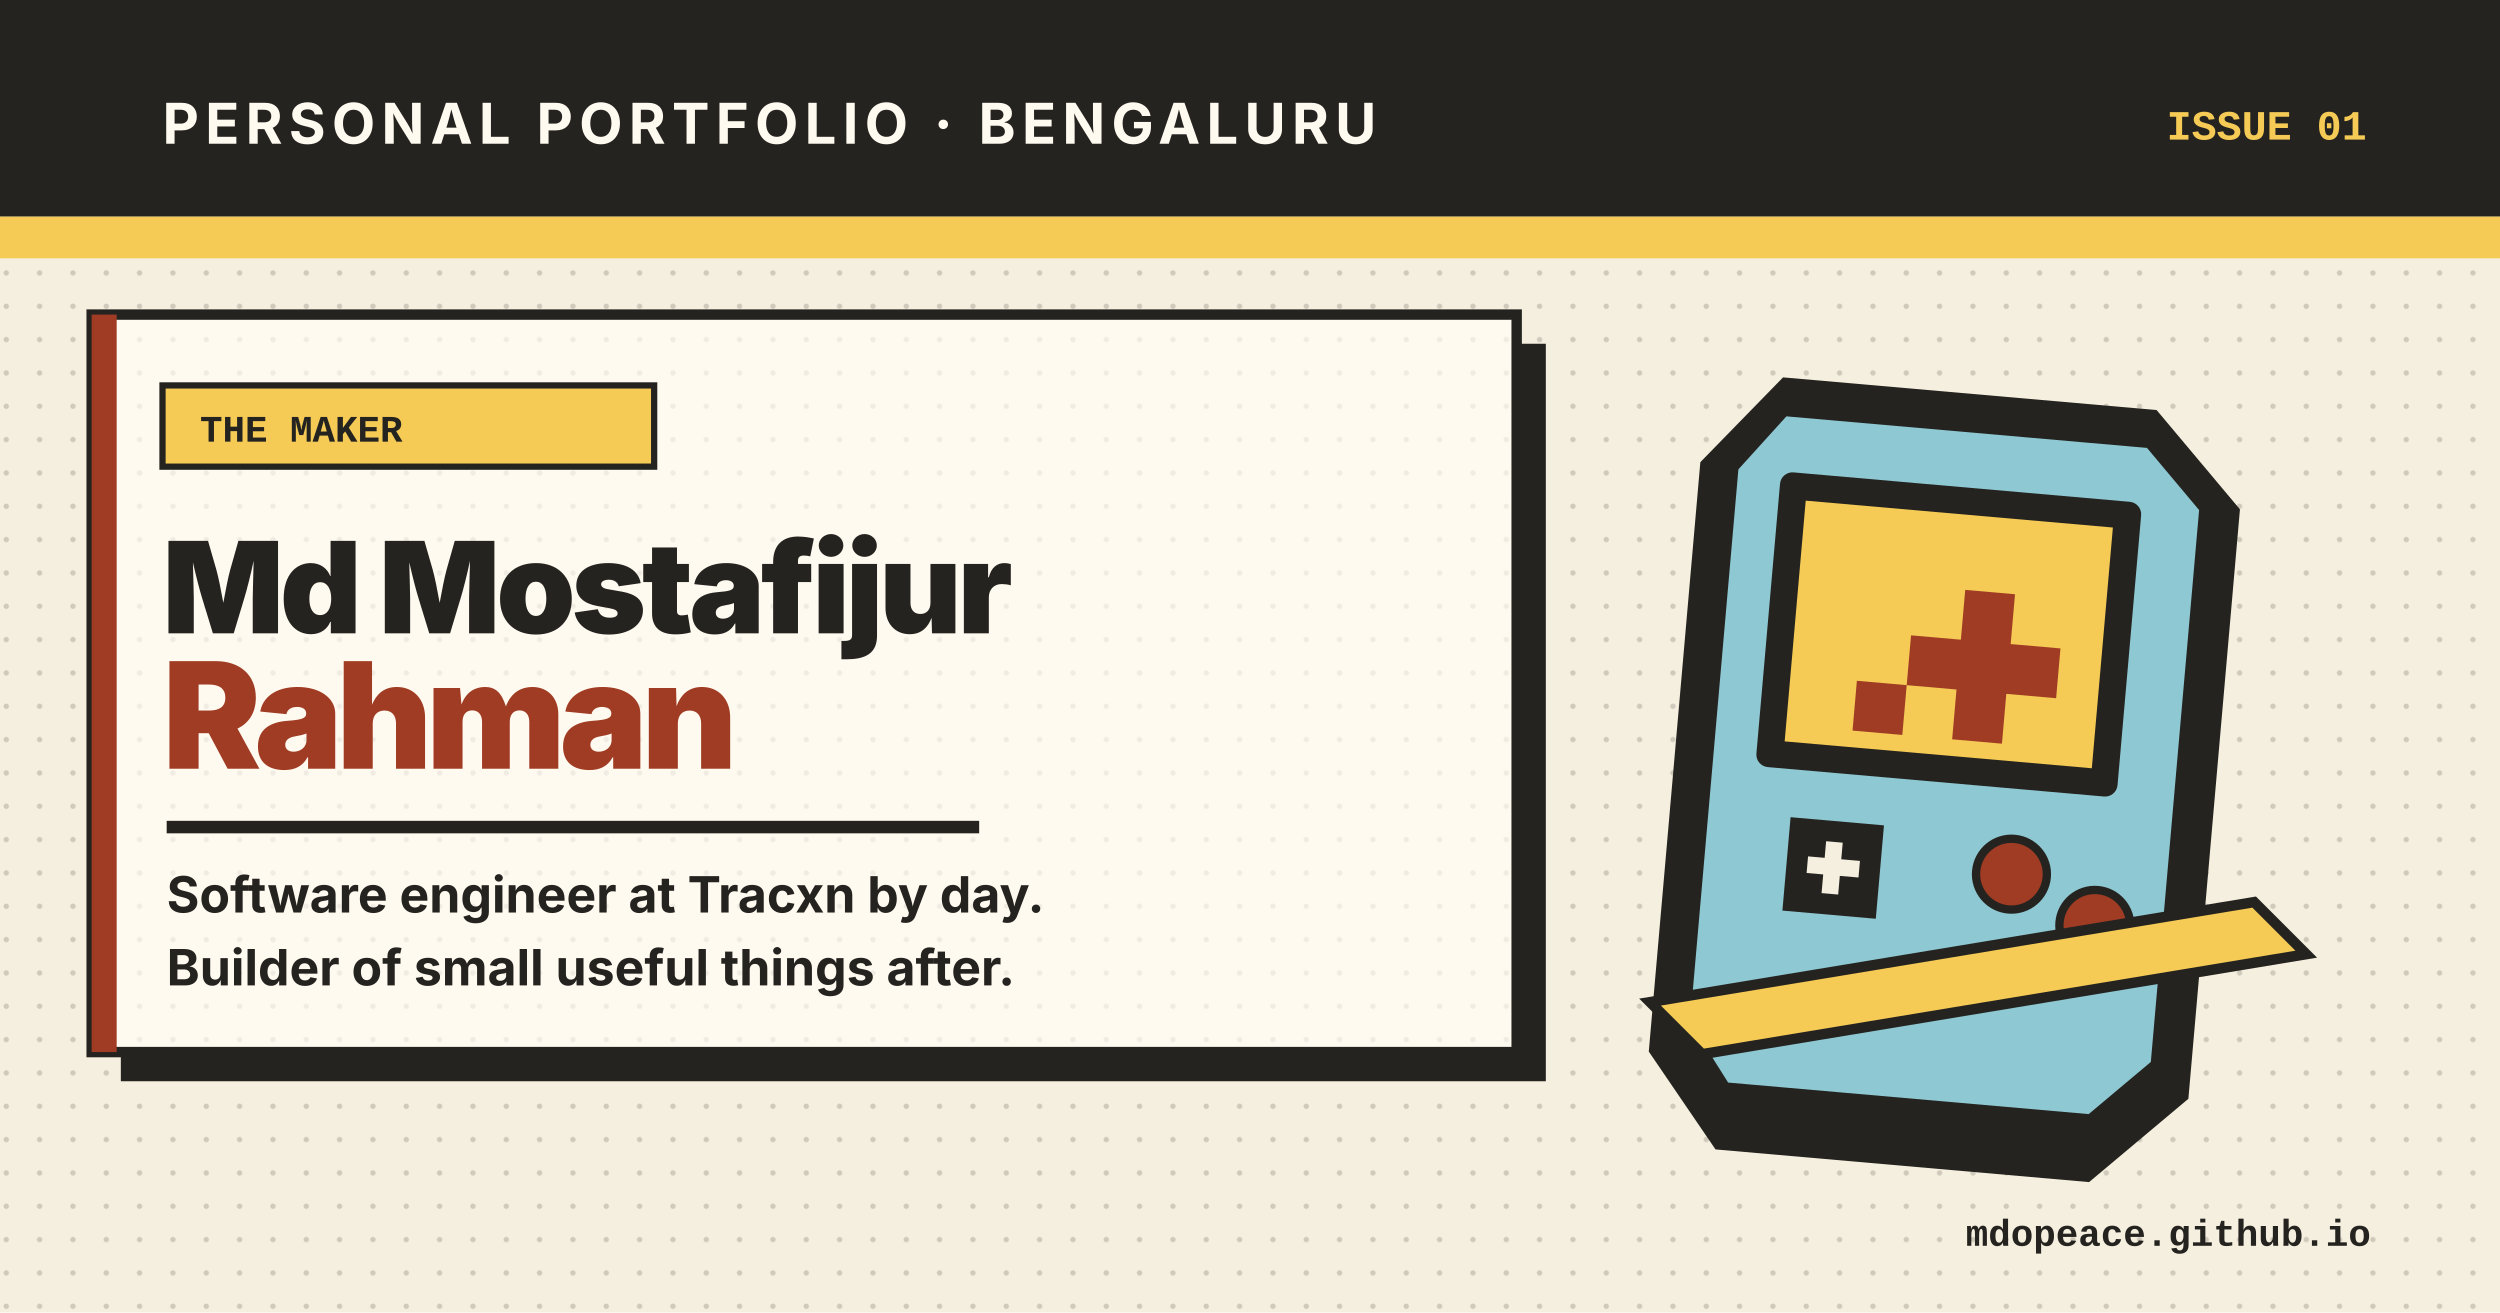
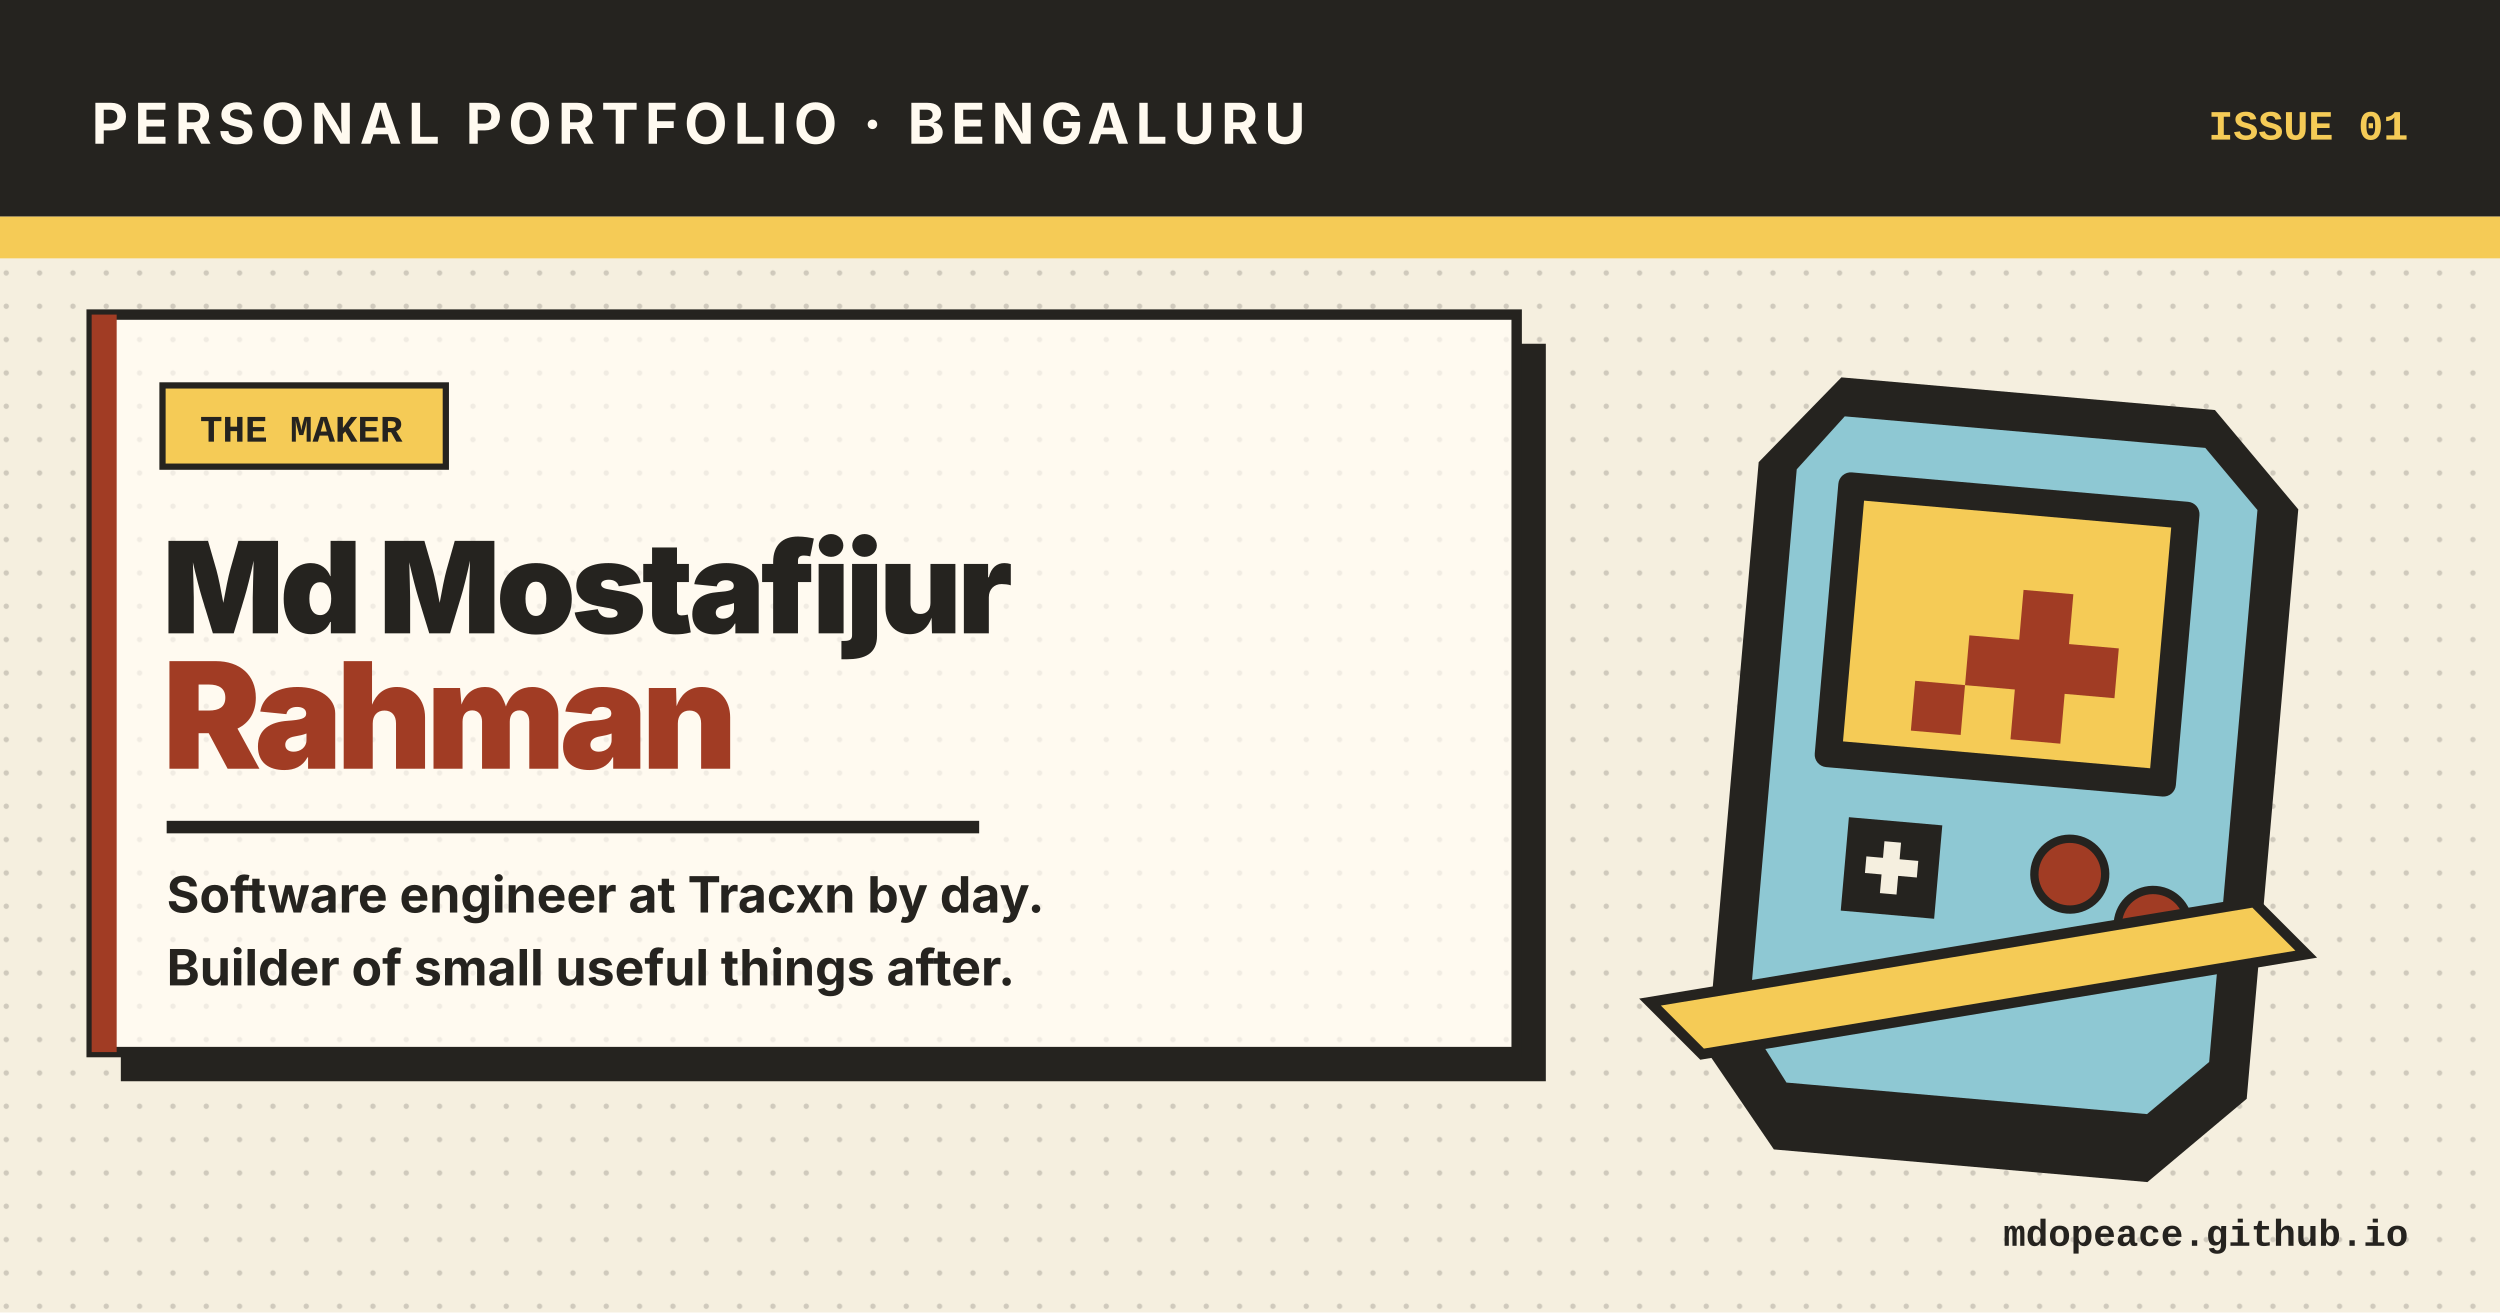
<svg xmlns="http://www.w3.org/2000/svg" width="1200" height="630" viewBox="0 0 1200 630">
  <defs>
    <pattern id="halftone" width="16" height="16" patternUnits="userSpaceOnUse">
      <circle cx="3" cy="3" r="1.3" fill="#25231f" opacity=".18" />
    </pattern>
    <pattern id="stripes" width="18" height="18" patternUnits="userSpaceOnUse" patternTransform="rotate(32)">
      <rect width="7" height="18" fill="#f5cb56" opacity=".65" />
    </pattern>
  </defs>
  <rect width="1200" height="630" fill="#f5efdf" />
  <rect width="1200" height="630" fill="url(#halftone)" />
  <path d="M0 0h1200v104H0z" fill="#25231f" />
  <path d="M0 104h1200v20H0z" fill="#f5cb56" />
-   <text x="78" y="69" fill="#fffaf0" font-family="-apple-system, BlinkMacSystemFont, &quot;SF Pro Text&quot;, &quot;Helvetica Neue&quot;, sans-serif" font-size="27" font-weight="700" letter-spacing="3">PERSONAL PORTFOLIO · BENGALURU</text>
-   <text x="1136" y="67" text-anchor="end" fill="#f5cb56" font-family="Courier New, monospace" font-size="20" font-weight="700">ISSUE 01</text>
+   <text x="44" y="69" fill="#fffaf0" font-family="-apple-system, BlinkMacSystemFont, &quot;SF Pro Text&quot;, &quot;Helvetica Neue&quot;, sans-serif" font-size="27" font-weight="700" letter-spacing="3">PERSONAL PORTFOLIO · BENGALURU</text>
+   <text x="1156" y="67" text-anchor="end" fill="#f5cb56" font-family="Courier New, monospace" font-size="20" font-weight="700">ISSUE 01</text>
  <rect x="58" y="165" width="684" height="354" fill="#25231f" />
  <rect x="44" y="151" width="684" height="354" fill="#fffaf0" stroke="#25231f" stroke-width="5" />
  <rect x="44" y="151" width="684" height="354" fill="url(#halftone)" opacity=".35" />
  <rect x="44" y="151" width="12" height="354" fill="#a13c24" />
-   <rect x="78" y="185" width="236" height="39" fill="#f5cb56" stroke="#25231f" stroke-width="3" />
+   <rect x="78" y="185" width="136" height="39" fill="#f5cb56" stroke="#25231f" stroke-width="3" />
  <text x="96" y="212" fill="#25231f" font-family="Courier New, monospace" font-size="18" font-weight="700">THE MAKER</text>
  <text x="78" y="304" fill="#25231f" font-family="-apple-system, BlinkMacSystemFont, &quot;SF Pro Text&quot;, &quot;Helvetica Neue&quot;, sans-serif" font-size="61" font-weight="900" letter-spacing="-2">Md Mostafijur</text>
  <text x="78" y="369" fill="#a13c24" font-family="-apple-system, BlinkMacSystemFont, &quot;SF Pro Text&quot;, &quot;Helvetica Neue&quot;, sans-serif" font-size="71" font-weight="900" letter-spacing="-3">Rahman</text>
  <path d="M80 397h390" stroke="#25231f" stroke-width="6" />
  <text x="80" y="438" fill="#25231f" font-family="-apple-system, BlinkMacSystemFont, &quot;SF Pro Text&quot;, &quot;Helvetica Neue&quot;, sans-serif" font-size="24" font-weight="700">Software engineer at Tracxn by day.</text>
  <text x="80" y="473" fill="#25231f" font-family="-apple-system, BlinkMacSystemFont, &quot;SF Pro Text&quot;, &quot;Helvetica Neue&quot;, sans-serif" font-size="24" font-weight="700">Builder of small useful things after.</text>
-   <g transform="translate(820 178) rotate(5)">
+   <g transform="translate(848 178) rotate(5)">
    <path d="M36 0h180l44 44v284l-44 44H36L0 328V44z" fill="#25231f" />
    <path d="M38 16h176l29 29v268l-29 29H38L16 313V45z" fill="#8ec8d3" stroke="#25231f" stroke-width="5" />
    <rect x="39" y="45" width="174" height="142" rx="6" fill="#25231f" />
    <rect x="52" y="58" width="148" height="116" fill="#f5cb56" />
    <path d="M84 142h24v-24h24V94h24v24h24v24h-24v24h-24v-24h-24v24H84z" fill="#a13c24" />
    <rect x="58" y="210" width="45" height="45" fill="#25231f" />
    <path d="M80 220v25M68 232h25" stroke="#f5efdf" stroke-width="8" />
    <circle cx="166" cy="228" r="17" fill="#a13c24" stroke="#25231f" stroke-width="4" />
    <circle cx="208" cy="249" r="17" fill="#a13c24" stroke="#25231f" stroke-width="4" />
    <rect x="119" y="277" width="57" height="10" rx="5" fill="#25231f" />
  </g>
  <path d="M792 481l290-48 25 25-290 48z" fill="#f5cb56" stroke="#25231f" stroke-width="5" />
-   <text x="1138" y="598" text-anchor="end" fill="#25231f" font-family="Courier New, monospace" font-size="18" font-weight="700">mdopeace.github.io</text>
+   <text x="1156" y="598" text-anchor="end" fill="#25231f" font-family="Courier New, monospace" font-size="18" font-weight="700">mdopeace.github.io</text>
</svg>
